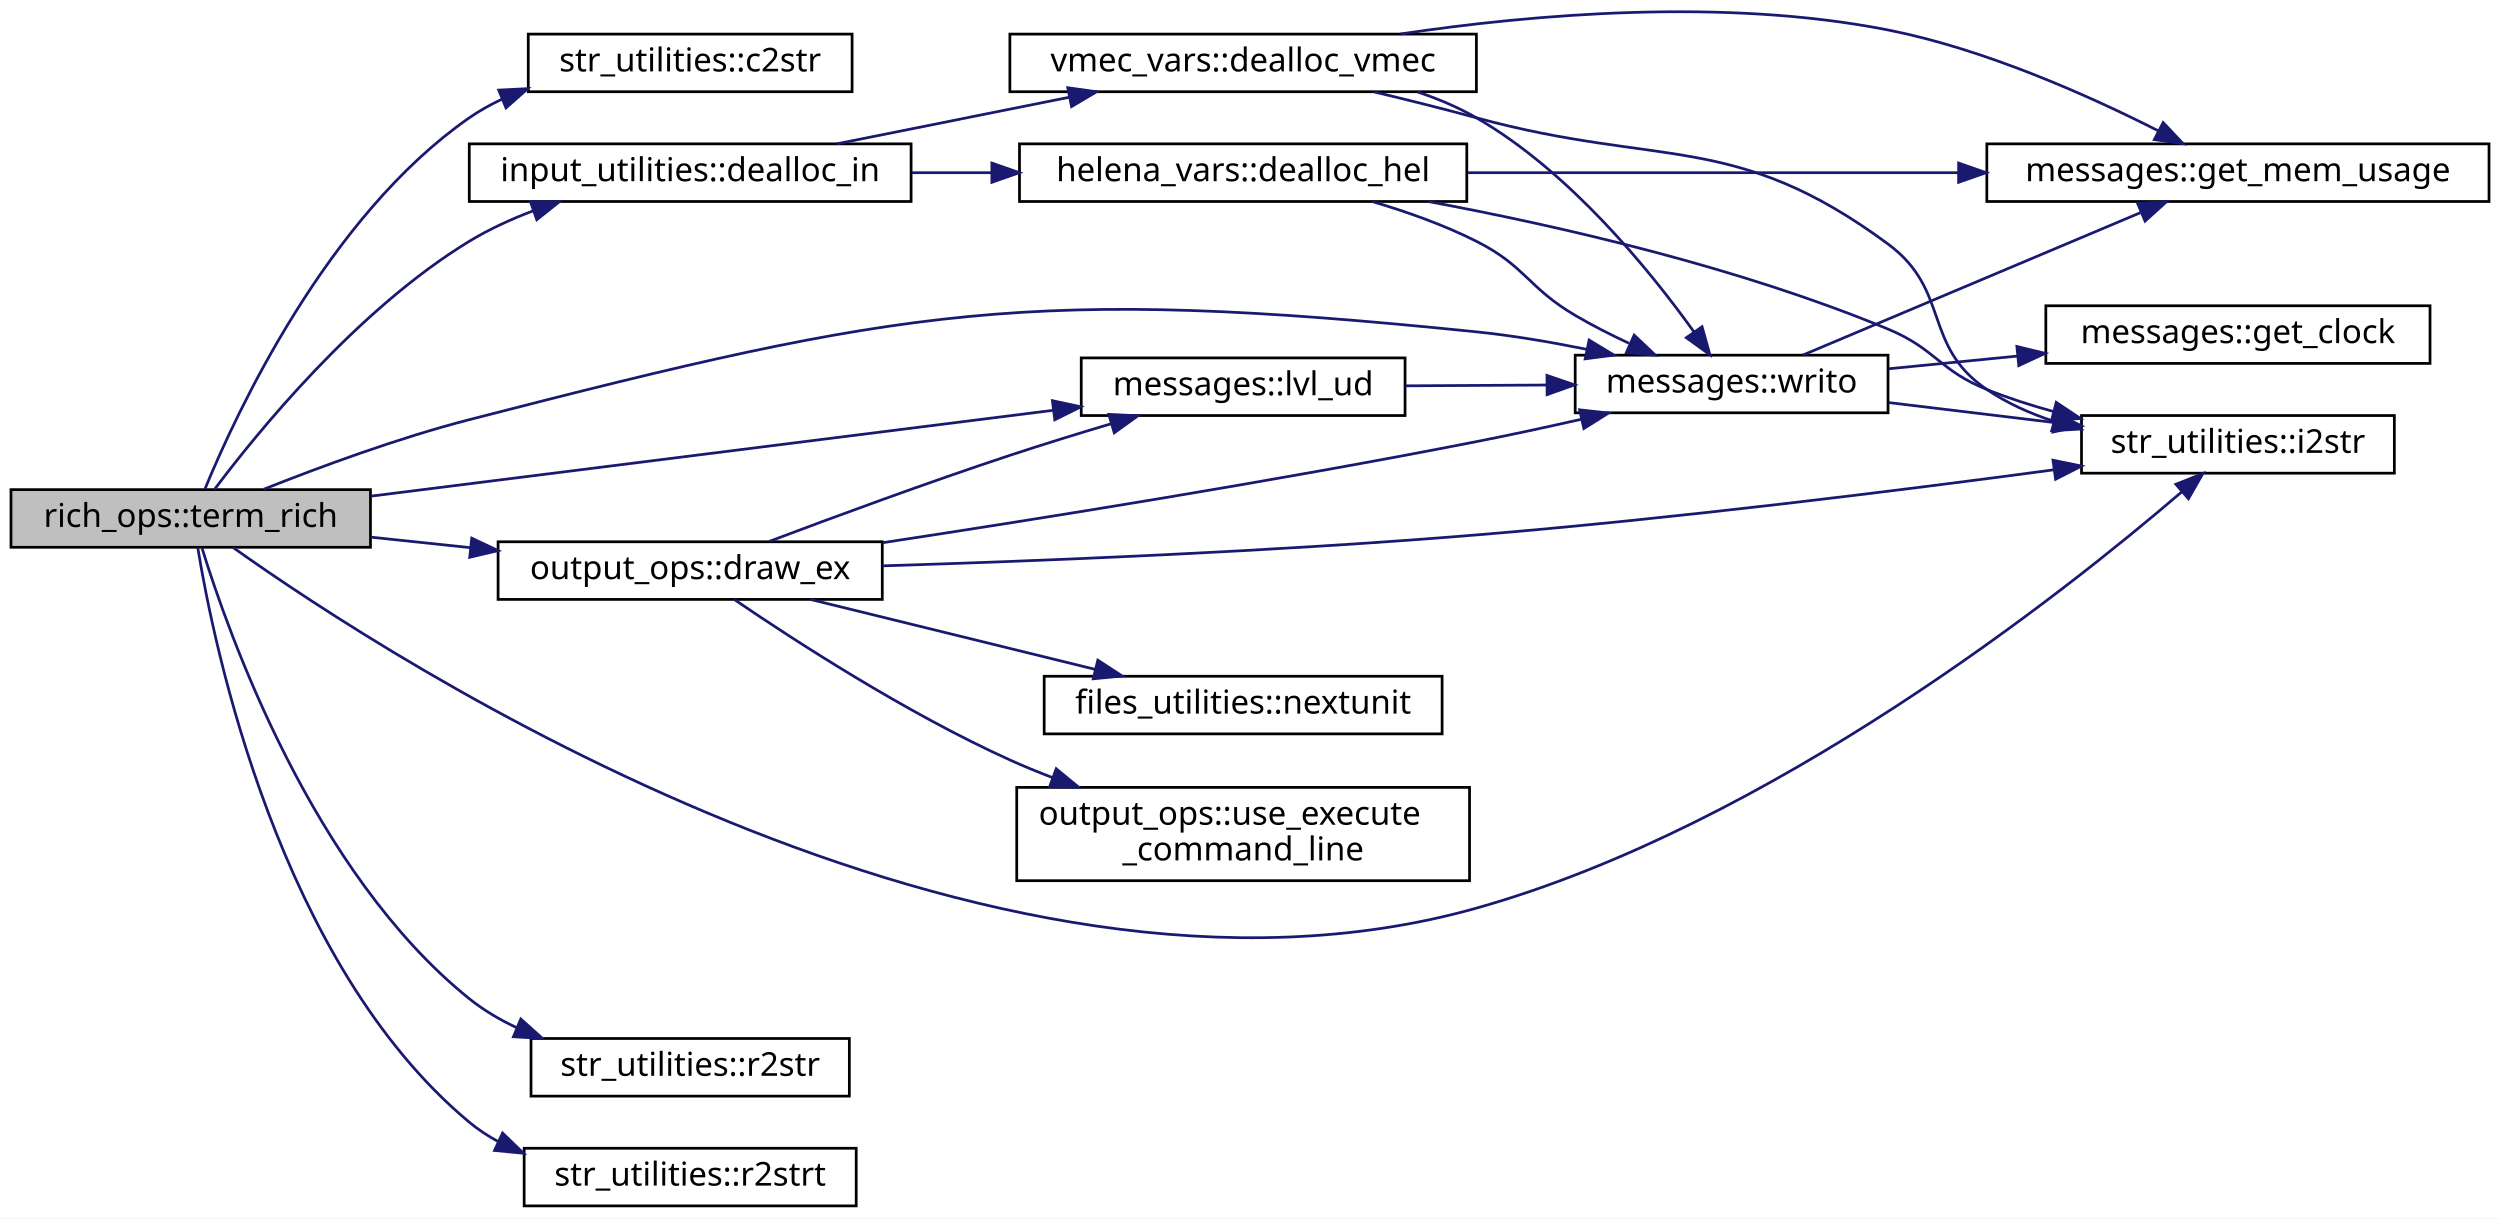
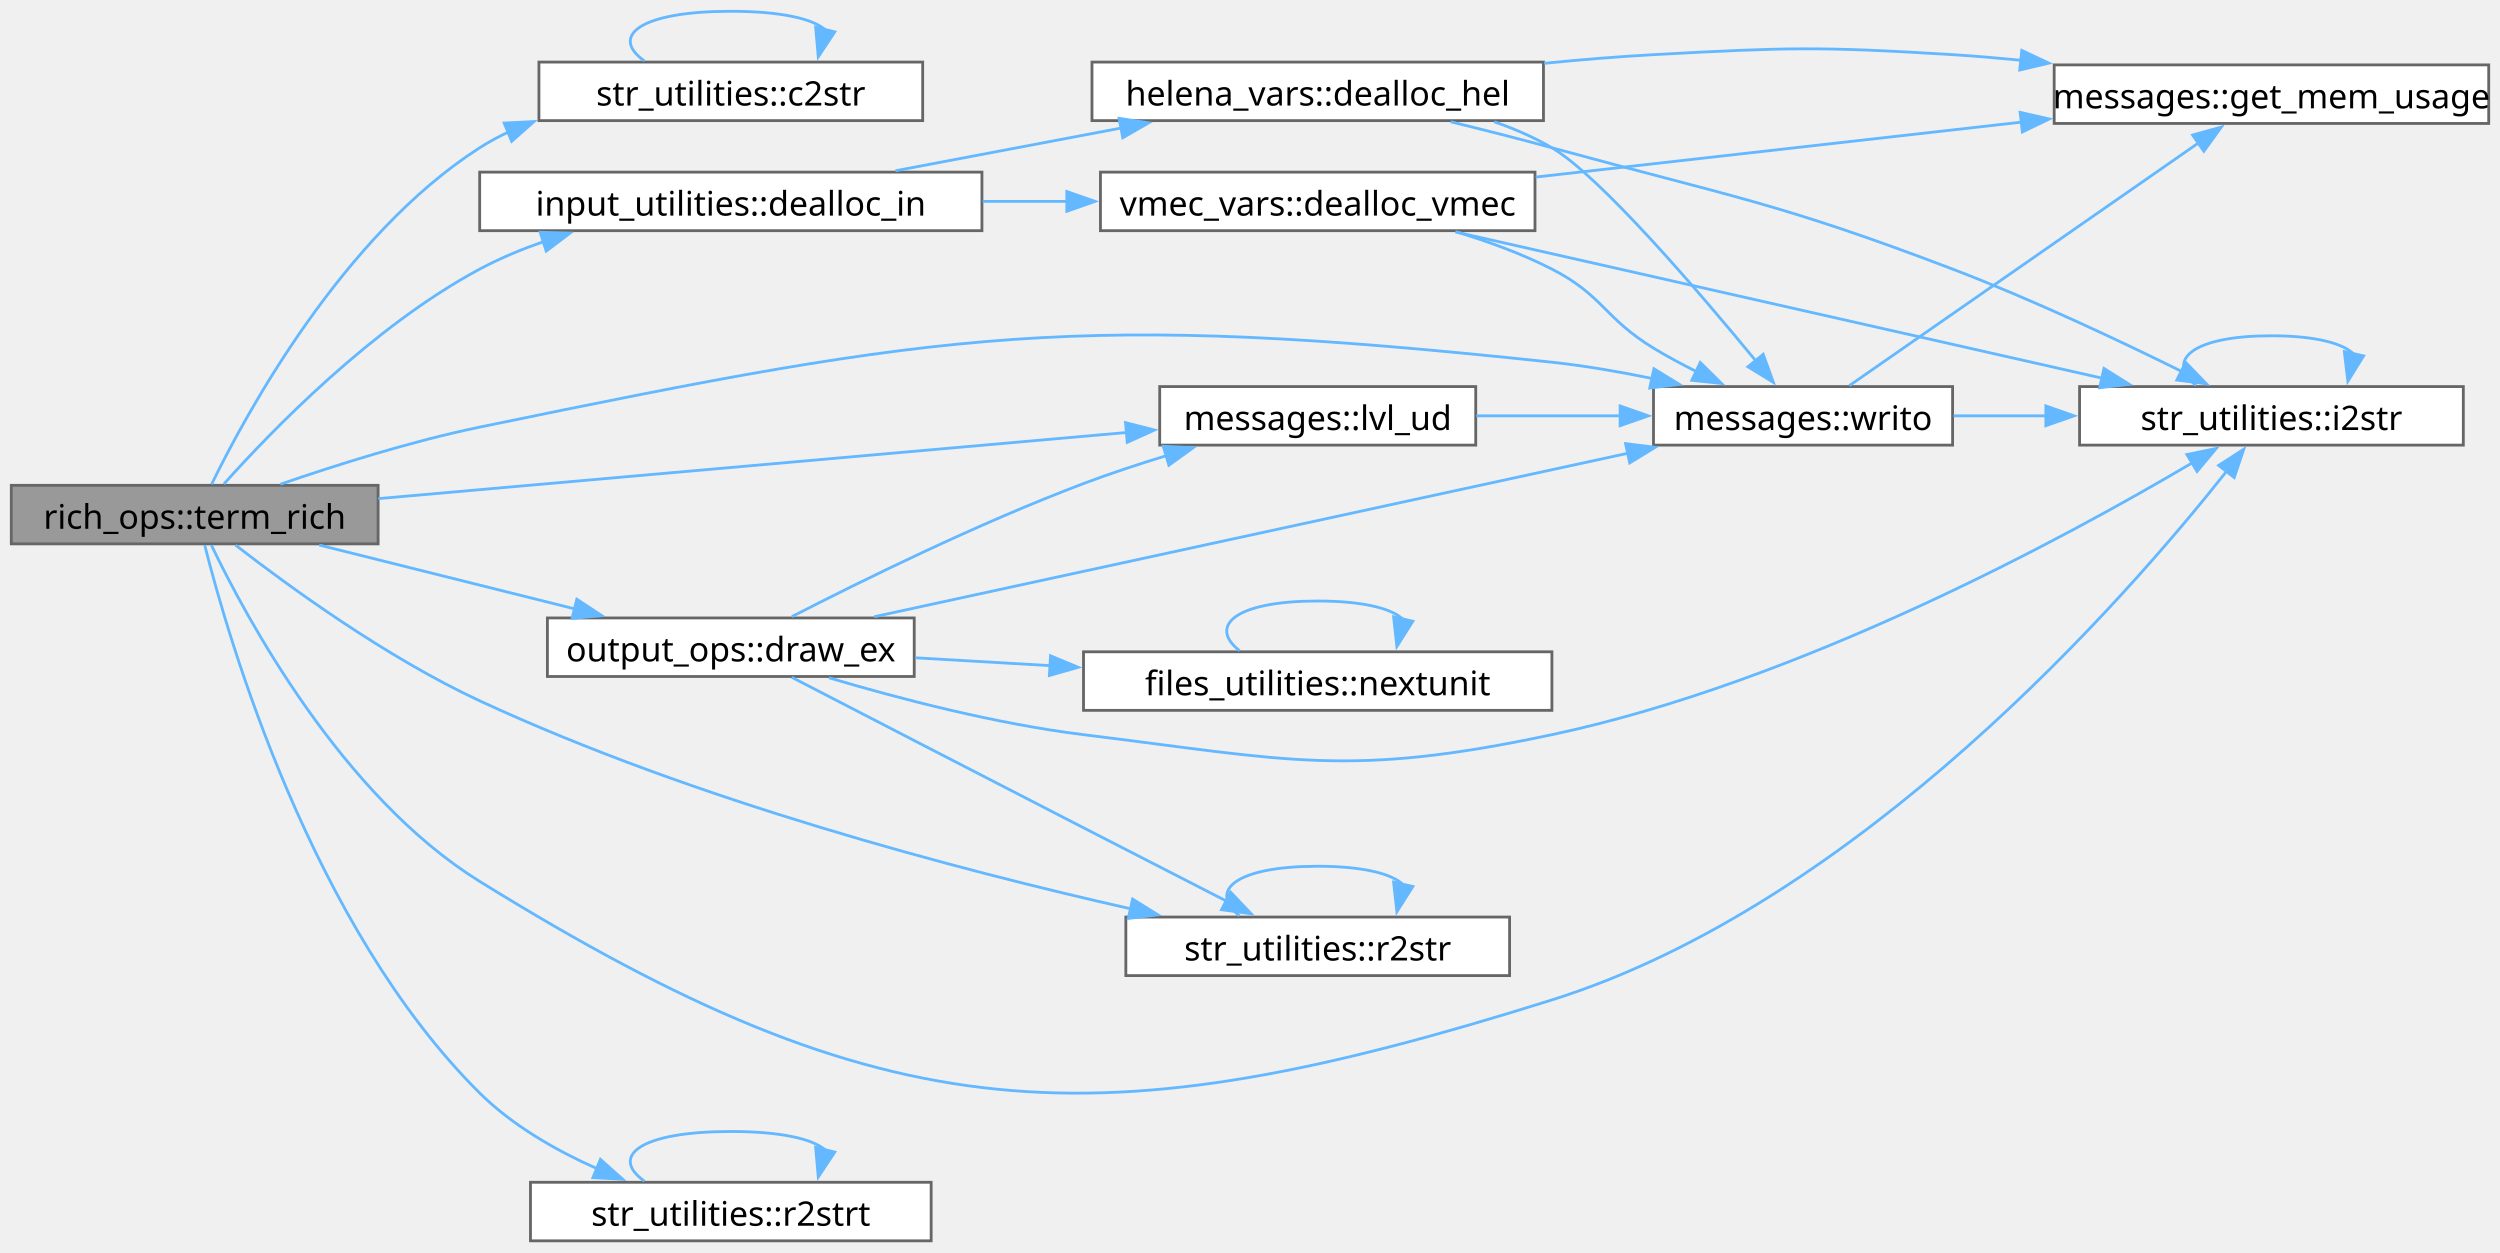
- <svg xmlns="http://www.w3.org/2000/svg" xmlns:xlink="http://www.w3.org/1999/xlink" width="911pt" height="444pt" viewBox="0.00 0.00 911.00 443.85">
-   <g id="graph0" class="graph" transform="scale(1 1) rotate(0) translate(4 439.85)">
-     <polygon fill="white" stroke="transparent" points="-4,4 -4,-439.85 907,-439.85 907,4 -4,4" />
-     <g id="node1" class="node">
-       <g id="a_node1">
+ <svg xmlns="http://www.w3.org/2000/svg" xmlns:xlink="http://www.w3.org/1999/xlink" width="886pt" height="444pt" viewBox="0.00 0.00 886.00 444.00">
+   <g id="graph0" class="graph" transform="scale(1 1) rotate(0) translate(4 439.75)">
+     <g id="Node000001" class="node">
+       <g id="a_Node000001">
        <a xlink:title="Terminate the Richardson extrapolation system.">
-           <polygon fill="#bfbfbf" stroke="black" points="0,-240.5 0,-261.5 131,-261.5 131,-240.5 0,-240.5" />
-           <text text-anchor="middle" x="65.5" y="-247.9" font-family="Ubuntu Mono" font-size="12.00">rich_ops::term_rich</text>
-         </a>
-       </g>
-     </g>
-     <g id="node2" class="node">
-       <g id="a_node2">
+           <polygon fill="#999999" stroke="#666666" points="130,-267.75 0,-267.75 0,-247 130,-247 130,-267.75" />
+           <text xml:space="preserve" text-anchor="middle" x="65" y="-252.35" font-family="Ubuntu Mono" font-size="12.00">rich_ops::term_rich</text>
+         </a>
+       </g>
+     </g>
+     <g id="Node000002" class="node">
+       <g id="a_Node000002">
        <a xlink:href="namespacestr__utilities.html#a308e943e5e244e3e0f852f2ecb3e3183" target="_top" xlink:title="Convert a complex (double) to string.">
-           <polygon fill="white" stroke="black" points="188.5,-406.5 188.5,-427.5 306.5,-427.5 306.5,-406.5 188.5,-406.5" />
-           <text text-anchor="middle" x="247.5" y="-413.9" font-family="Ubuntu Mono" font-size="12.00">str_utilities::c2str</text>
-         </a>
-       </g>
-     </g>
-     <g id="edge1" class="edge">
-       <path fill="none" stroke="midnightblue" d="M70.71,-261.79C81.91,-289.04 115.19,-361.01 167,-397 170.72,-399.58 174.74,-401.83 178.93,-403.79" />
-       <polygon fill="midnightblue" stroke="midnightblue" points="177.74,-407.09 188.32,-407.63 180.39,-400.61 177.74,-407.09" />
-     </g>
-     <g id="node3" class="node">
-       <g id="a_node3">
+           <polygon fill="white" stroke="#666666" points="323,-417.75 187,-417.75 187,-397 323,-397 323,-417.75" />
+           <text xml:space="preserve" text-anchor="middle" x="255" y="-402.35" font-family="Ubuntu Mono" font-size="12.00">str_utilities::c2str</text>
+         </a>
+       </g>
+     </g>
+     <g id="edge1_Node000001_Node000002" class="edge">
+       <g id="a_edge1_Node000001_Node000002">
+         <a xlink:title=" ">
+           <path fill="none" stroke="#63b8ff" d="M71,-268.15C83.3,-293.35 117.55,-356.37 166,-387.38 169.27,-389.47 172.72,-391.34 176.3,-393.02" />
+           <polygon fill="#63b8ff" stroke="#63b8ff" points="174.68,-396.14 185.26,-396.68 177.33,-389.66 174.68,-396.14" />
+         </a>
+       </g>
+     </g>
+     <g id="Node000003" class="node">
+       <g id="a_Node000003">
        <a xlink:href="namespaceinput__utilities.html#aa0cf7578f9c9ab6470f8bb8d025f1daf" target="_top" xlink:title="Cleans up input from equilibrium codes.">
-           <polygon fill="white" stroke="black" points="167,-366.5 167,-387.5 328,-387.5 328,-366.5 167,-366.5" />
-           <text text-anchor="middle" x="247.5" y="-373.9" font-family="Ubuntu Mono" font-size="12.00">input_utilities::dealloc_in</text>
-         </a>
-       </g>
-     </g>
-     <g id="edge2" class="edge">
-       <path fill="none" stroke="midnightblue" d="M74.11,-261.52C89.42,-281.92 126,-327.07 167,-352 174.2,-356.38 182.23,-360.05 190.35,-363.13" />
-       <polygon fill="midnightblue" stroke="midnightblue" points="189.28,-366.46 199.88,-366.46 191.6,-359.85 189.28,-366.46" />
-     </g>
-     <g id="node6" class="node">
-       <g id="a_node6">
+           <polygon fill="white" stroke="#666666" points="344,-378.75 166,-378.75 166,-358 344,-358 344,-378.75" />
+           <text xml:space="preserve" text-anchor="middle" x="255" y="-363.35" font-family="Ubuntu Mono" font-size="12.00">input_utilities::dealloc_in</text>
+         </a>
+       </g>
+     </g>
+     <g id="edge3_Node000001_Node000003" class="edge">
+       <g id="a_edge3_Node000001_Node000003">
+         <a xlink:title=" ">
+           <path fill="none" stroke="#63b8ff" d="M75.34,-268.21C91.8,-286.62 127.85,-323.97 166,-344.38 173.1,-348.17 180.86,-351.41 188.73,-354.16" />
+           <polygon fill="#63b8ff" stroke="#63b8ff" points="187.44,-357.42 198.04,-357.15 189.58,-350.76 187.44,-357.42" />
+         </a>
+       </g>
+     </g>
+     <g id="Node000006" class="node">
+       <g id="a_Node000006">
        <a xlink:href="namespacestr__utilities.html#a0b97e51770725a3e98ed393d26681414" target="_top" xlink:title="Convert an integer to string.">
-           <polygon fill="white" stroke="black" points="754.5,-267.5 754.5,-288.5 868.5,-288.5 868.5,-267.5 754.5,-267.5" />
-           <text text-anchor="middle" x="811.5" y="-274.9" font-family="Ubuntu Mono" font-size="12.00">str_utilities::i2str</text>
-         </a>
-       </g>
-     </g>
-     <g id="edge21" class="edge">
-       <path fill="none" stroke="midnightblue" d="M80.98,-240.37C138.22,-199.65 354.36,-58.45 534,-109 641.38,-139.22 748.3,-224.01 791.05,-260.71" />
-       <polygon fill="midnightblue" stroke="midnightblue" points="788.88,-263.46 798.72,-267.38 793.47,-258.18 788.88,-263.46" />
-     </g>
-     <g id="node7" class="node">
-       <g id="a_node7">
+           <polygon fill="white" stroke="#666666" points="869,-302.75 733,-302.75 733,-282 869,-282 869,-302.75" />
+           <text xml:space="preserve" text-anchor="middle" x="801" y="-287.35" font-family="Ubuntu Mono" font-size="12.00">str_utilities::i2str</text>
+         </a>
+       </g>
+     </g>
+     <g id="edge24_Node000001_Node000006" class="edge">
+       <g id="a_edge24_Node000001_Node000006">
+         <a xlink:title=" ">
+           <path fill="none" stroke="#63b8ff" d="M70.94,-246.5C83.11,-221.09 117.1,-157.66 166,-127.38 310.46,-37.92 383.9,-34.44 546,-85.38 655.24,-119.69 749.72,-228.01 785.12,-272.75" />
+           <polygon fill="#63b8ff" stroke="#63b8ff" points="782.29,-274.81 791.19,-280.55 787.81,-270.51 782.29,-274.81" />
+         </a>
+       </g>
+     </g>
+     <g id="Node000007" class="node">
+       <g id="a_Node000007">
        <a xlink:href="namespacemessages.html#aa4a8d01563e92558e8a0875b075ec54c" target="_top" xlink:title="Write output to file identified by output_i.">
-           <polygon fill="white" stroke="black" points="570,-289.5 570,-310.5 684,-310.5 684,-289.5 570,-289.5" />
-           <text text-anchor="middle" x="627" y="-296.9" font-family="Ubuntu Mono" font-size="12.00">messages::writo</text>
-         </a>
-       </g>
-     </g>
-     <g id="edge25" class="edge">
-       <path fill="none" stroke="midnightblue" d="M92.12,-261.65C112.19,-269.63 140.98,-280.29 167,-287 325.54,-327.9 371.12,-335.64 534,-319 547.06,-317.67 561,-315.29 573.98,-312.67" />
-       <polygon fill="midnightblue" stroke="midnightblue" points="575.08,-316.01 584.14,-310.52 573.64,-309.16 575.08,-316.01" />
-     </g>
-     <g id="node10" class="node">
-       <g id="a_node10">
+           <polygon fill="white" stroke="#666666" points="688,-302.75 582,-302.75 582,-282 688,-282 688,-302.75" />
+           <text xml:space="preserve" text-anchor="middle" x="635" y="-287.35" font-family="Ubuntu Mono" font-size="12.00">messages::writo</text>
+         </a>
+       </g>
+     </g>
+     <g id="edge29_Node000001_Node000007" class="edge">
+       <g id="a_edge29_Node000001_Node000007">
+         <a xlink:title=" ">
+           <path fill="none" stroke="#63b8ff" d="M95.36,-268.13C115.08,-274.93 141.79,-283.37 166,-288.38 331.7,-322.63 377.76,-329.33 546,-311.38 557.66,-310.13 570.04,-307.98 581.73,-305.57" />
+           <polygon fill="#63b8ff" stroke="#63b8ff" points="582.15,-309.06 591.18,-303.52 580.67,-302.22 582.15,-309.06" />
+         </a>
+       </g>
+     </g>
+     <g id="Node000009" class="node">
+       <g id="a_Node000009">
        <a xlink:href="namespaceoutput__ops.html#a50bfbb88cc91805469353c3ff47b3e2e" target="_top" xlink:title="Use external program to draw a plot.">
-           <polygon fill="white" stroke="black" points="177.5,-221.5 177.5,-242.5 317.5,-242.5 317.5,-221.5 177.5,-221.5" />
-           <text text-anchor="middle" x="247.5" y="-228.9" font-family="Ubuntu Mono" font-size="12.00">output_ops::draw_ex</text>
-         </a>
-       </g>
-     </g>
-     <g id="edge14" class="edge">
-       <path fill="none" stroke="midnightblue" d="M131.23,-244.17C142.96,-242.93 155.32,-241.62 167.41,-240.35" />
-       <polygon fill="midnightblue" stroke="midnightblue" points="167.9,-243.82 177.48,-239.29 167.17,-236.85 167.9,-243.82" />
-     </g>
-     <g id="node11" class="node">
-       <g id="a_node11">
+           <polygon fill="white" stroke="#666666" points="320,-220.75 190,-220.75 190,-200 320,-200 320,-220.75" />
+           <text xml:space="preserve" text-anchor="middle" x="255" y="-205.35" font-family="Ubuntu Mono" font-size="12.00">output_ops::draw_ex</text>
+         </a>
+       </g>
+     </g>
+     <g id="edge15_Node000001_Node000009" class="edge">
+       <g id="a_edge15_Node000001_Node000009">
+         <a xlink:title=" ">
+           <path fill="none" stroke="#63b8ff" d="M109.13,-246.59C136.02,-239.87 170.86,-231.16 199.64,-223.97" />
+           <polygon fill="#63b8ff" stroke="#63b8ff" points="200.42,-227.38 209.28,-221.56 198.73,-220.59 200.42,-227.38" />
+         </a>
+       </g>
+     </g>
+     <g id="Node000010" class="node">
+       <g id="a_Node000010">
        <a xlink:href="namespacemessages.html#a6e6bfb084063e4cc91ee86e542043302" target="_top" xlink:title="Increases/decreases lvl of output.">
-           <polygon fill="white" stroke="black" points="390,-288.5 390,-309.5 508,-309.5 508,-288.5 390,-288.5" />
-           <text text-anchor="middle" x="449" y="-295.9" font-family="Ubuntu Mono" font-size="12.00">messages::lvl_ud</text>
-         </a>
-       </g>
-     </g>
-     <g id="edge22" class="edge">
-       <path fill="none" stroke="midnightblue" d="M131.22,-259.14C200.31,-267.84 309.34,-281.55 379.75,-290.41" />
-       <polygon fill="midnightblue" stroke="midnightblue" points="379.5,-293.91 389.85,-291.68 380.37,-286.96 379.5,-293.91" />
-     </g>
-     <g id="node14" class="node">
-       <g id="a_node14">
+           <polygon fill="white" stroke="#666666" points="519,-302.75 407,-302.75 407,-282 519,-282 519,-302.75" />
+           <text xml:space="preserve" text-anchor="middle" x="463" y="-287.35" font-family="Ubuntu Mono" font-size="12.00">messages::lvl_ud</text>
+         </a>
+       </g>
+     </g>
+     <g id="edge25_Node000001_Node000010" class="edge">
+       <g id="a_edge25_Node000001_Node000010">
+         <a xlink:title=" ">
+           <path fill="none" stroke="#63b8ff" d="M130.06,-263.04C203.04,-269.49 321.72,-279.98 395.64,-286.51" />
+           <polygon fill="#63b8ff" stroke="#63b8ff" points="394.88,-289.96 405.15,-287.35 395.5,-282.98 394.88,-289.96" />
+         </a>
+       </g>
+     </g>
+     <g id="Node000012" class="node">
+       <g id="a_Node000012">
        <a xlink:href="namespacestr__utilities.html#a92ac6c0af1979df094de1caddd28ade0" target="_top" xlink:title="Convert a real (double) to string.">
-           <polygon fill="white" stroke="black" points="189.5,-40.5 189.5,-61.5 305.5,-61.5 305.5,-40.5 189.5,-40.5" />
-           <text text-anchor="middle" x="247.5" y="-47.9" font-family="Ubuntu Mono" font-size="12.00">str_utilities::r2str</text>
-         </a>
-       </g>
-     </g>
-     <g id="edge23" class="edge">
-       <path fill="none" stroke="midnightblue" d="M69.65,-240.11C79.06,-209.49 109.93,-121.88 167,-76 172.23,-71.8 178.17,-68.3 184.39,-65.38" />
-       <polygon fill="midnightblue" stroke="midnightblue" points="185.78,-68.6 193.67,-61.52 183.09,-62.13 185.78,-68.6" />
-     </g>
-     <g id="node15" class="node">
-       <g id="a_node15">
+           <polygon fill="white" stroke="#666666" points="531,-114.75 395,-114.75 395,-94 531,-94 531,-114.75" />
+           <text xml:space="preserve" text-anchor="middle" x="463" y="-99.35" font-family="Ubuntu Mono" font-size="12.00">str_utilities::r2str</text>
+         </a>
+       </g>
+     </g>
+     <g id="edge26_Node000001_Node000012" class="edge">
+       <g id="a_edge26_Node000001_Node000012">
+         <a xlink:title=" ">
+           <path fill="none" stroke="#63b8ff" d="M79.46,-246.58C97.98,-232.2 132.79,-206.79 166,-191.38 241.92,-156.13 335.45,-131.5 396.8,-117.65" />
+           <polygon fill="#63b8ff" stroke="#63b8ff" points="397.39,-121.11 406.4,-115.52 395.87,-114.27 397.39,-121.11" />
+         </a>
+       </g>
+     </g>
+     <g id="Node000013" class="node">
+       <g id="a_Node000013">
        <a xlink:href="namespacestr__utilities.html#ac778d706b2e021672618939ab58fdd32" target="_top" xlink:title="Convert a real (double) to string.">
-           <polygon fill="white" stroke="black" points="187,-0.5 187,-21.5 308,-21.5 308,-0.5 187,-0.5" />
-           <text text-anchor="middle" x="247.5" y="-7.9" font-family="Ubuntu Mono" font-size="12.00">str_utilities::r2strt</text>
-         </a>
-       </g>
-     </g>
-     <g id="edge24" class="edge">
-       <path fill="none" stroke="midnightblue" d="M68.07,-240.32C73.89,-204.68 97.62,-88.77 167,-31 170.26,-28.28 173.84,-25.93 177.62,-23.89" />
-       <polygon fill="midnightblue" stroke="midnightblue" points="179.13,-27.05 186.75,-19.68 176.2,-20.69 179.13,-27.05" />
-     </g>
-     <g id="node4" class="node">
-       <g id="a_node4">
+           <polygon fill="white" stroke="#666666" points="326,-20.75 184,-20.75 184,0 326,0 326,-20.75" />
+           <text xml:space="preserve" text-anchor="middle" x="255" y="-5.35" font-family="Ubuntu Mono" font-size="12.00">str_utilities::r2strt</text>
+         </a>
+       </g>
+     </g>
+     <g id="edge27_Node000001_Node000013" class="edge">
+       <g id="a_edge27_Node000001_Node000013">
+         <a xlink:title=" ">
+           <path fill="none" stroke="#63b8ff" d="M68.56,-246.53C76.93,-213.28 106.39,-111.48 166,-52.38 177.61,-40.87 192.98,-32.06 207.62,-25.56" />
+           <polygon fill="#63b8ff" stroke="#63b8ff" points="208.79,-28.87 216.7,-21.81 206.12,-22.4 208.79,-28.87" />
+         </a>
+       </g>
+     </g>
+     <g id="edge2_Node000002_Node000002" class="edge">
+       <g id="a_edge2_Node000002_Node000002">
+         <a xlink:title=" ">
+           <path fill="none" stroke="#63b8ff" d="M224.38,-418.15C212.14,-426.81 222.34,-435.75 255,-435.75 272.86,-435.75 284,-433.08 288.43,-429.24" />
+           <polygon fill="#63b8ff" stroke="#63b8ff" points="291.84,-428.44 285.99,-419.61 285.06,-430.17 291.84,-428.44" />
+         </a>
+       </g>
+     </g>
+     <g id="Node000004" class="node">
+       <g id="a_Node000004">
        <a xlink:href="namespacehelena__vars.html#add7b3eea7306eca7fb45737ff915523f" target="_top" xlink:title="Deallocates HELENA quantities that are not used any more.">
-           <polygon fill="white" stroke="black" points="367.5,-366.5 367.5,-387.5 530.5,-387.5 530.5,-366.5 367.5,-366.5" />
-           <text text-anchor="middle" x="449" y="-373.9" font-family="Ubuntu Mono" font-size="12.00">helena_vars::dealloc_hel</text>
-         </a>
-       </g>
-     </g>
-     <g id="edge3" class="edge">
-       <path fill="none" stroke="midnightblue" d="M328.21,-377C337.79,-377 347.64,-377 357.36,-377" />
-       <polygon fill="midnightblue" stroke="midnightblue" points="357.44,-380.5 367.44,-377 357.44,-373.5 357.44,-380.5" />
-     </g>
-     <g id="node9" class="node">
-       <g id="a_node9">
+           <polygon fill="white" stroke="#666666" points="543,-417.75 383,-417.75 383,-397 543,-397 543,-417.75" />
+           <text xml:space="preserve" text-anchor="middle" x="463" y="-402.35" font-family="Ubuntu Mono" font-size="12.00">helena_vars::dealloc_hel</text>
+         </a>
+       </g>
+     </g>
+     <g id="edge4_Node000003_Node000004" class="edge">
+       <g id="a_edge4_Node000003_Node000004">
+         <a xlink:title=" ">
+           <path fill="none" stroke="#63b8ff" d="M313.38,-379.24C338.17,-383.93 367.37,-389.46 393.3,-394.37" />
+           <polygon fill="#63b8ff" stroke="#63b8ff" points="392.6,-397.8 403.08,-396.22 393.91,-390.92 392.6,-397.8" />
+         </a>
+       </g>
+     </g>
+     <g id="Node000008" class="node">
+       <g id="a_Node000008">
        <a xlink:href="namespacevmec__vars.html#afe14ec328664d93b93c6dbda69df9175" target="_top" xlink:title="Deallocates VMEC quantities that are not used anymore.">
-           <polygon fill="white" stroke="black" points="364,-406.5 364,-427.5 534,-427.5 534,-406.5 364,-406.5" />
-           <text text-anchor="middle" x="449" y="-413.9" font-family="Ubuntu Mono" font-size="12.00">vmec_vars::dealloc_vmec</text>
-         </a>
-       </g>
-     </g>
-     <g id="edge10" class="edge">
-       <path fill="none" stroke="midnightblue" d="M300.92,-387.51C326.93,-392.73 358.53,-399.06 385.77,-404.52" />
-       <polygon fill="midnightblue" stroke="midnightblue" points="385.09,-407.96 395.59,-406.49 386.47,-401.09 385.09,-407.96" />
-     </g>
-     <g id="node5" class="node">
-       <g id="a_node5">
+           <polygon fill="white" stroke="#666666" points="540,-378.75 386,-378.75 386,-358 540,-358 540,-378.75" />
+           <text xml:space="preserve" text-anchor="middle" x="463" y="-363.35" font-family="Ubuntu Mono" font-size="12.00">vmec_vars::dealloc_vmec</text>
+         </a>
+       </g>
+     </g>
+     <g id="edge11_Node000003_Node000008" class="edge">
+       <g id="a_edge11_Node000003_Node000008">
+         <a xlink:title=" ">
+           <path fill="none" stroke="#63b8ff" d="M344.26,-368.38C354.15,-368.38 364.22,-368.38 374.11,-368.38" />
+           <polygon fill="#63b8ff" stroke="#63b8ff" points="374.09,-371.88 384.09,-368.38 374.09,-364.88 374.09,-371.88" />
+         </a>
+       </g>
+     </g>
+     <g id="Node000005" class="node">
+       <g id="a_Node000005">
        <a xlink:href="namespacemessages.html#a82dddaab795b78b3d39e1ff1aab2f665" target="_top" xlink:title="Returns the memory usage in kilobytes.">
-           <polygon fill="white" stroke="black" points="720,-366.5 720,-387.5 903,-387.5 903,-366.5 720,-366.5" />
-           <text text-anchor="middle" x="811.5" y="-373.9" font-family="Ubuntu Mono" font-size="12.00">messages::get_mem_usage</text>
-         </a>
-       </g>
-     </g>
-     <g id="edge4" class="edge">
-       <path fill="none" stroke="midnightblue" d="M530.9,-377C583.78,-377 653.24,-377 709.7,-377" />
-       <polygon fill="midnightblue" stroke="midnightblue" points="709.72,-380.5 719.72,-377 709.72,-373.5 709.72,-380.5" />
-     </g>
-     <g id="edge5" class="edge">
-       <path fill="none" stroke="midnightblue" d="M516.53,-366.47C564.33,-357.56 629.65,-342.58 684,-320 701.32,-312.81 702.61,-305.01 720,-298 727.72,-294.89 736.02,-292.22 744.35,-289.94" />
-       <polygon fill="midnightblue" stroke="midnightblue" points="745.29,-293.31 754.1,-287.43 743.55,-286.53 745.29,-293.31" />
-     </g>
-     <g id="edge6" class="edge">
-       <path fill="none" stroke="midnightblue" d="M496.03,-366.48C508.69,-362.75 522.18,-357.95 534,-352 551.86,-343.01 552.76,-335.14 570,-325 576.17,-321.37 582.95,-317.93 589.61,-314.82" />
-       <polygon fill="midnightblue" stroke="midnightblue" points="591.49,-317.81 599.18,-310.52 588.63,-311.42 591.49,-317.81" />
-     </g>
-     <g id="edge8" class="edge">
-       <path fill="none" stroke="midnightblue" d="M652.99,-310.55C684.85,-323.99 740.08,-347.29 775.95,-362.42" />
-       <polygon fill="midnightblue" stroke="midnightblue" points="774.94,-365.8 785.52,-366.46 777.66,-359.35 774.94,-365.8" />
-     </g>
-     <g id="edge9" class="edge">
-       <path fill="none" stroke="midnightblue" d="M684.25,-293.22C703.24,-290.93 724.62,-288.35 744.32,-285.98" />
-       <polygon fill="midnightblue" stroke="midnightblue" points="744.93,-289.43 754.44,-284.76 744.09,-282.48 744.93,-289.43" />
-     </g>
-     <g id="node8" class="node">
-       <g id="a_node8">
-         <a xlink:href="namespacemessages.html#a61fd0b51b5e37d58fdc993c01792a3fd" target="_top" xlink:title="Returns the time.">
-           <polygon fill="white" stroke="black" points="741.5,-307.5 741.5,-328.5 881.5,-328.5 881.5,-307.5 741.5,-307.5" />
-           <text text-anchor="middle" x="811.5" y="-314.9" font-family="Ubuntu Mono" font-size="12.00">messages::get_clock</text>
-         </a>
-       </g>
-     </g>
-     <g id="edge7" class="edge">
-       <path fill="none" stroke="midnightblue" d="M684.25,-305.55C699.02,-307 715.24,-308.6 730.99,-310.16" />
-       <polygon fill="midnightblue" stroke="midnightblue" points="730.95,-313.67 741.25,-311.17 731.64,-306.7 730.95,-313.67" />
-     </g>
-     <g id="edge11" class="edge">
-       <path fill="none" stroke="midnightblue" d="M506.34,-427.55C554.09,-434.67 624.14,-440.82 684,-429 719.53,-421.98 757.62,-404.87 782.62,-392.18" />
-       <polygon fill="midnightblue" stroke="midnightblue" points="784.25,-395.28 791.52,-387.57 781.03,-389.06 784.25,-395.28" />
-     </g>
-     <g id="edge12" class="edge">
-       <path fill="none" stroke="midnightblue" d="M496.79,-406.42C508.94,-403.52 521.99,-400.27 534,-397 601.28,-378.69 627.9,-392.41 684,-351 706.91,-334.09 696.43,-313.98 720,-298 727.35,-293.01 735.75,-289.25 744.39,-286.41" />
-       <polygon fill="midnightblue" stroke="midnightblue" points="745.56,-289.71 754.21,-283.58 743.63,-282.98 745.56,-289.71" />
-     </g>
-     <g id="edge13" class="edge">
-       <path fill="none" stroke="midnightblue" d="M512.58,-406.41C520.06,-403.91 527.38,-400.82 534,-397 568.11,-377.34 597.41,-341.15 613.3,-318.96" />
-       <polygon fill="midnightblue" stroke="midnightblue" points="616.23,-320.87 619.08,-310.67 610.49,-316.87 616.23,-320.87" />
-     </g>
-     <g id="edge15" class="edge">
-       <path fill="none" stroke="midnightblue" d="M317.53,-233.73C375.41,-235.51 460.2,-238.92 534,-245 606.12,-250.94 688.43,-261.21 744.36,-268.72" />
-       <polygon fill="midnightblue" stroke="midnightblue" points="744.11,-272.22 754.49,-270.09 745.05,-265.29 744.11,-272.22" />
-     </g>
-     <g id="edge20" class="edge">
-       <path fill="none" stroke="midnightblue" d="M317.65,-242.17C375.6,-250.98 460.43,-264.56 534,-279 546.43,-281.44 559.75,-284.32 572.28,-287.16" />
-       <polygon fill="midnightblue" stroke="midnightblue" points="571.6,-290.59 582.13,-289.41 573.16,-283.77 571.6,-290.59" />
-     </g>
-     <g id="edge16" class="edge">
-       <path fill="none" stroke="midnightblue" d="M276.34,-242.65C299.64,-251.44 333.81,-264.03 364,-274 375.85,-277.91 388.73,-281.89 400.77,-285.48" />
-       <polygon fill="midnightblue" stroke="midnightblue" points="400.05,-288.92 410.64,-288.4 402.04,-282.21 400.05,-288.92" />
-     </g>
-     <g id="node12" class="node">
-       <g id="a_node12">
+           <polygon fill="white" stroke="#666666" points="878,-416.75 724,-416.75 724,-396 878,-396 878,-416.75" />
+           <text xml:space="preserve" text-anchor="middle" x="801" y="-401.35" font-family="Ubuntu Mono" font-size="12.00">messages::get_mem_usage</text>
+         </a>
+       </g>
+     </g>
+     <g id="edge5_Node000004_Node000005" class="edge">
+       <g id="a_edge5_Node000004_Node000005">
+         <a xlink:title=" ">
+           <path fill="none" stroke="#63b8ff" d="M543.24,-417.31C556.18,-418.59 569.45,-419.69 582,-420.38 629.04,-422.96 640.98,-423.3 688,-420.38 695.93,-419.88 704.16,-419.19 712.4,-418.38" />
+           <polygon fill="#63b8ff" stroke="#63b8ff" points="712.52,-421.89 722.1,-417.37 711.79,-414.93 712.52,-421.89" />
+         </a>
+       </g>
+     </g>
+     <g id="edge6_Node000004_Node000006" class="edge">
+       <g id="a_edge6_Node000004_Node000006">
+         <a xlink:title=" ">
+           <path fill="none" stroke="#63b8ff" d="M510.09,-396.6C521.83,-393.73 534.41,-390.54 546,-387.38 609.61,-370 626.39,-367.87 688,-344.38 716.06,-333.67 746.94,-319.11 769.16,-308.12" />
+           <polygon fill="#63b8ff" stroke="#63b8ff" points="770.59,-311.32 777.97,-303.72 767.46,-305.06 770.59,-311.32" />
+         </a>
+       </g>
+     </g>
+     <g id="edge8_Node000004_Node000007" class="edge">
+       <g id="a_edge8_Node000004_Node000007">
+         <a xlink:title=" ">
+           <path fill="none" stroke="#63b8ff" d="M525.57,-396.58C532.71,-394.11 539.68,-391.09 546,-387.38 563.01,-377.37 598.08,-336.41 618.44,-311.65" />
+           <polygon fill="#63b8ff" stroke="#63b8ff" points="620.88,-314.19 624.49,-304.23 615.46,-309.77 620.88,-314.19" />
+         </a>
+       </g>
+     </g>
+     <g id="edge7_Node000006_Node000006" class="edge">
+       <g id="a_edge7_Node000006_Node000006">
+         <a xlink:title=" ">
+           <path fill="none" stroke="#63b8ff" d="M774.25,-303.15C763.55,-311.81 772.47,-320.75 801,-320.75 816.6,-320.75 826.34,-318.08 830.21,-314.24" />
+           <polygon fill="#63b8ff" stroke="#63b8ff" points="833.66,-313.63 828.08,-304.62 826.83,-315.15 833.66,-313.63" />
+         </a>
+       </g>
+     </g>
+     <g id="edge9_Node000007_Node000005" class="edge">
+       <g id="a_edge9_Node000007_Node000005">
+         <a xlink:title=" ">
+           <path fill="none" stroke="#63b8ff" d="M651.43,-303.1C679.88,-322.88 740.82,-365.24 775.16,-389.11" />
+           <polygon fill="#63b8ff" stroke="#63b8ff" points="773.04,-391.9 783.25,-394.73 777.04,-386.15 773.04,-391.9" />
+         </a>
+       </g>
+     </g>
+     <g id="edge10_Node000007_Node000006" class="edge">
+       <g id="a_edge10_Node000007_Node000006">
+         <a xlink:title=" ">
+           <path fill="none" stroke="#63b8ff" d="M688.34,-292.38C698.78,-292.38 709.95,-292.38 721.06,-292.38" />
+           <polygon fill="#63b8ff" stroke="#63b8ff" points="721.05,-295.88 731.05,-292.38 721.05,-288.88 721.05,-295.88" />
+         </a>
+       </g>
+     </g>
+     <g id="edge12_Node000008_Node000005" class="edge">
+       <g id="a_edge12_Node000008_Node000005">
+         <a xlink:title=" ">
+           <path fill="none" stroke="#63b8ff" d="M540.24,-377C591.49,-382.79 659.17,-390.45 712.59,-396.49" />
+           <polygon fill="#63b8ff" stroke="#63b8ff" points="711.93,-399.94 722.26,-397.58 712.72,-392.98 711.93,-399.94" />
+         </a>
+       </g>
+     </g>
+     <g id="edge13_Node000008_Node000006" class="edge">
+       <g id="a_edge13_Node000008_Node000006">
+         <a xlink:title=" ">
+           <path fill="none" stroke="#63b8ff" d="M511.78,-357.57C572.16,-343.91 676.03,-320.42 741.2,-305.67" />
+           <polygon fill="#63b8ff" stroke="#63b8ff" points="741.65,-309.16 750.63,-303.54 740.11,-302.33 741.65,-309.16" />
+         </a>
+       </g>
+     </g>
+     <g id="edge14_Node000008_Node000007" class="edge">
+       <g id="a_edge14_Node000008_Node000007">
+         <a xlink:title=" ">
+           <path fill="none" stroke="#63b8ff" d="M512,-357.61C523.47,-354.15 535.44,-349.78 546,-344.38 564.05,-335.14 564.68,-326.91 582,-316.38 586.87,-313.41 592.16,-310.58 597.44,-307.96" />
+           <polygon fill="#63b8ff" stroke="#63b8ff" points="598.57,-311.29 606.11,-303.85 595.57,-304.97 598.57,-311.29" />
+         </a>
+       </g>
+     </g>
+     <g id="edge16_Node000009_Node000006" class="edge">
+       <g id="a_edge16_Node000009_Node000006">
+         <a xlink:title=" ">
+           <path fill="none" stroke="#63b8ff" d="M289.79,-199.54C314.48,-192.21 348.95,-183.2 380,-179.38 453.23,-170.36 473.83,-164.05 546,-179.38 633.63,-197.99 727.72,-249.02 772.83,-275.67" />
+           <polygon fill="#63b8ff" stroke="#63b8ff" points="771.03,-278.67 781.41,-280.8 774.63,-272.66 771.03,-278.67" />
+         </a>
+       </g>
+     </g>
+     <g id="edge23_Node000009_Node000007" class="edge">
+       <g id="a_edge23_Node000009_Node000007">
+         <a xlink:title=" ">
+           <path fill="none" stroke="#63b8ff" d="M305.81,-221.18C374.64,-236.11 498.76,-263.04 573.05,-279.15" />
+           <polygon fill="#63b8ff" stroke="#63b8ff" points="572.09,-282.53 582.6,-281.23 573.57,-275.69 572.09,-282.53" />
+         </a>
+       </g>
+     </g>
+     <g id="edge17_Node000009_Node000010" class="edge">
+       <g id="a_edge17_Node000009_Node000010">
+         <a xlink:title=" ">
+           <path fill="none" stroke="#63b8ff" d="M276.64,-221.22C300.92,-233.7 342.65,-254.27 380,-268.38 389.38,-271.92 399.52,-275.26 409.36,-278.26" />
+           <polygon fill="#63b8ff" stroke="#63b8ff" points="408.26,-281.59 418.85,-281.07 410.25,-274.88 408.26,-281.59" />
+         </a>
+       </g>
+     </g>
+     <g id="Node000011" class="node">
+       <g id="a_Node000011">
        <a xlink:href="namespacefiles__utilities.html#ac6066df405564ba2f5e3c4bba726c1f8" target="_top" xlink:title="Search for available new unit.">
-           <polygon fill="white" stroke="black" points="376.5,-172.5 376.5,-193.5 521.5,-193.5 521.5,-172.5 376.5,-172.5" />
-           <text text-anchor="middle" x="449" y="-179.9" font-family="Ubuntu Mono" font-size="12.00">files_utilities::nextunit</text>
-         </a>
-       </g>
-     </g>
-     <g id="edge18" class="edge">
-       <path fill="none" stroke="midnightblue" d="M291.3,-221.49C321.7,-214.02 362.71,-203.95 395.16,-195.98" />
-       <polygon fill="midnightblue" stroke="midnightblue" points="396.05,-199.36 404.93,-193.58 394.38,-192.57 396.05,-199.36" />
-     </g>
-     <g id="node13" class="node">
-       <g id="a_node13">
-         <a xlink:href="namespaceoutput__ops.html#aa9e4855511b6ea16a08b3efb587bec51" target="_top" xlink:title="Executes command line, or displays a message if disabled.">
-           <polygon fill="white" stroke="black" points="366.5,-119 366.5,-153 531.5,-153 531.5,-119 366.5,-119" />
-           <text text-anchor="start" x="374.5" y="-139.4" font-family="Ubuntu Mono" font-size="12.00">output_ops::use_execute</text>
-           <text text-anchor="middle" x="449" y="-126.4" font-family="Ubuntu Mono" font-size="12.00">_command_line</text>
-         </a>
-       </g>
-     </g>
-     <g id="edge19" class="edge">
-       <path fill="none" stroke="midnightblue" d="M263.58,-221.46C285.08,-206.8 326.12,-180.13 364,-163 368.97,-160.75 374.19,-158.61 379.48,-156.58" />
-       <polygon fill="midnightblue" stroke="midnightblue" points="380.88,-159.79 389.06,-153.06 378.47,-153.22 380.88,-159.79" />
-     </g>
-     <g id="edge17" class="edge">
-       <path fill="none" stroke="midnightblue" d="M508.12,-299.33C524.53,-299.42 542.53,-299.53 559.4,-299.62" />
-       <polygon fill="midnightblue" stroke="midnightblue" points="559.72,-303.12 569.74,-299.68 559.76,-296.12 559.72,-303.12" />
+           <polygon fill="white" stroke="#666666" points="546,-208.75 380,-208.75 380,-188 546,-188 546,-208.75" />
+           <text xml:space="preserve" text-anchor="middle" x="463" y="-193.35" font-family="Ubuntu Mono" font-size="12.00">files_utilities::nextunit</text>
+         </a>
+       </g>
+     </g>
+     <g id="edge19_Node000009_Node000011" class="edge">
+       <g id="a_edge19_Node000009_Node000011">
+         <a xlink:title=" ">
+           <path fill="none" stroke="#63b8ff" d="M320.33,-206.63C335.58,-205.74 352.16,-204.77 368.42,-203.83" />
+           <polygon fill="#63b8ff" stroke="#63b8ff" points="368.31,-207.34 378.09,-203.26 367.9,-200.35 368.31,-207.34" />
+         </a>
+       </g>
+     </g>
+     <g id="edge21_Node000009_Node000012" class="edge">
+       <g id="a_edge21_Node000009_Node000012">
+         <a xlink:title=" ">
+           <path fill="none" stroke="#63b8ff" d="M276.61,-199.71C301.21,-186.99 343.59,-165.1 380,-146.38 396.76,-137.76 415.46,-128.18 430.76,-120.34" />
+           <polygon fill="#63b8ff" stroke="#63b8ff" points="432.1,-123.59 439.41,-115.92 428.91,-117.36 432.1,-123.59" />
+         </a>
+       </g>
+     </g>
+     <g id="edge18_Node000010_Node000007" class="edge">
+       <g id="a_edge18_Node000010_Node000007">
+         <a xlink:title=" ">
+           <path fill="none" stroke="#63b8ff" d="M519.19,-292.38C535.5,-292.38 553.48,-292.38 570.28,-292.38" />
+           <polygon fill="#63b8ff" stroke="#63b8ff" points="570.17,-295.88 580.17,-292.38 570.17,-288.88 570.17,-295.88" />
+         </a>
+       </g>
+     </g>
+     <g id="edge20_Node000011_Node000011" class="edge">
+       <g id="a_edge20_Node000011_Node000011">
+         <a xlink:title=" ">
+           <path fill="none" stroke="#63b8ff" d="M435.29,-209.15C424.2,-217.81 433.44,-226.75 463,-226.75 479.17,-226.75 489.26,-224.08 493.27,-220.24" />
+           <polygon fill="#63b8ff" stroke="#63b8ff" points="496.71,-219.58 491.05,-210.62 489.89,-221.15 496.71,-219.58" />
+         </a>
+       </g>
+     </g>
+     <g id="edge22_Node000012_Node000012" class="edge">
+       <g id="a_edge22_Node000012_Node000012">
+         <a xlink:title=" ">
+           <path fill="none" stroke="#63b8ff" d="M435.29,-115.15C424.2,-123.81 433.44,-132.75 463,-132.75 479.17,-132.75 489.26,-130.08 493.27,-126.24" />
+           <polygon fill="#63b8ff" stroke="#63b8ff" points="496.71,-125.58 491.05,-116.62 489.89,-127.15 496.71,-125.58" />
+         </a>
+       </g>
+     </g>
+     <g id="edge28_Node000013_Node000013" class="edge">
+       <g id="a_edge28_Node000013_Node000013">
+         <a xlink:title=" ">
+           <path fill="none" stroke="#63b8ff" d="M224.38,-21.15C212.14,-29.81 222.34,-38.75 255,-38.75 272.86,-38.75 284,-36.08 288.43,-32.24" />
+           <polygon fill="#63b8ff" stroke="#63b8ff" points="291.84,-31.44 285.99,-22.61 285.06,-33.17 291.84,-31.44" />
+         </a>
+       </g>
    </g>
  </g>
</svg>
